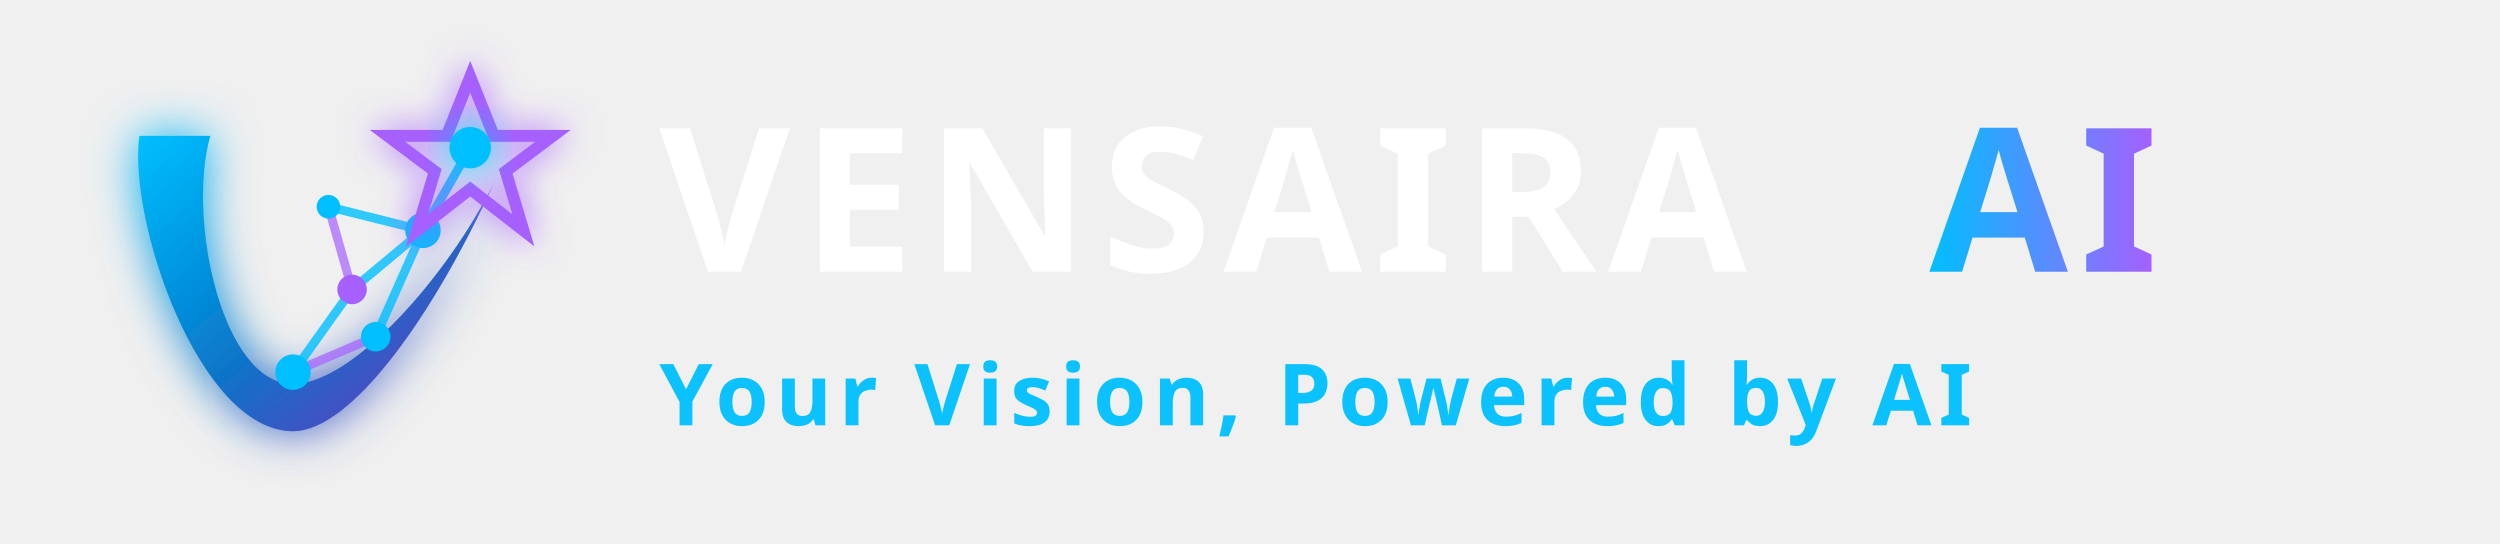
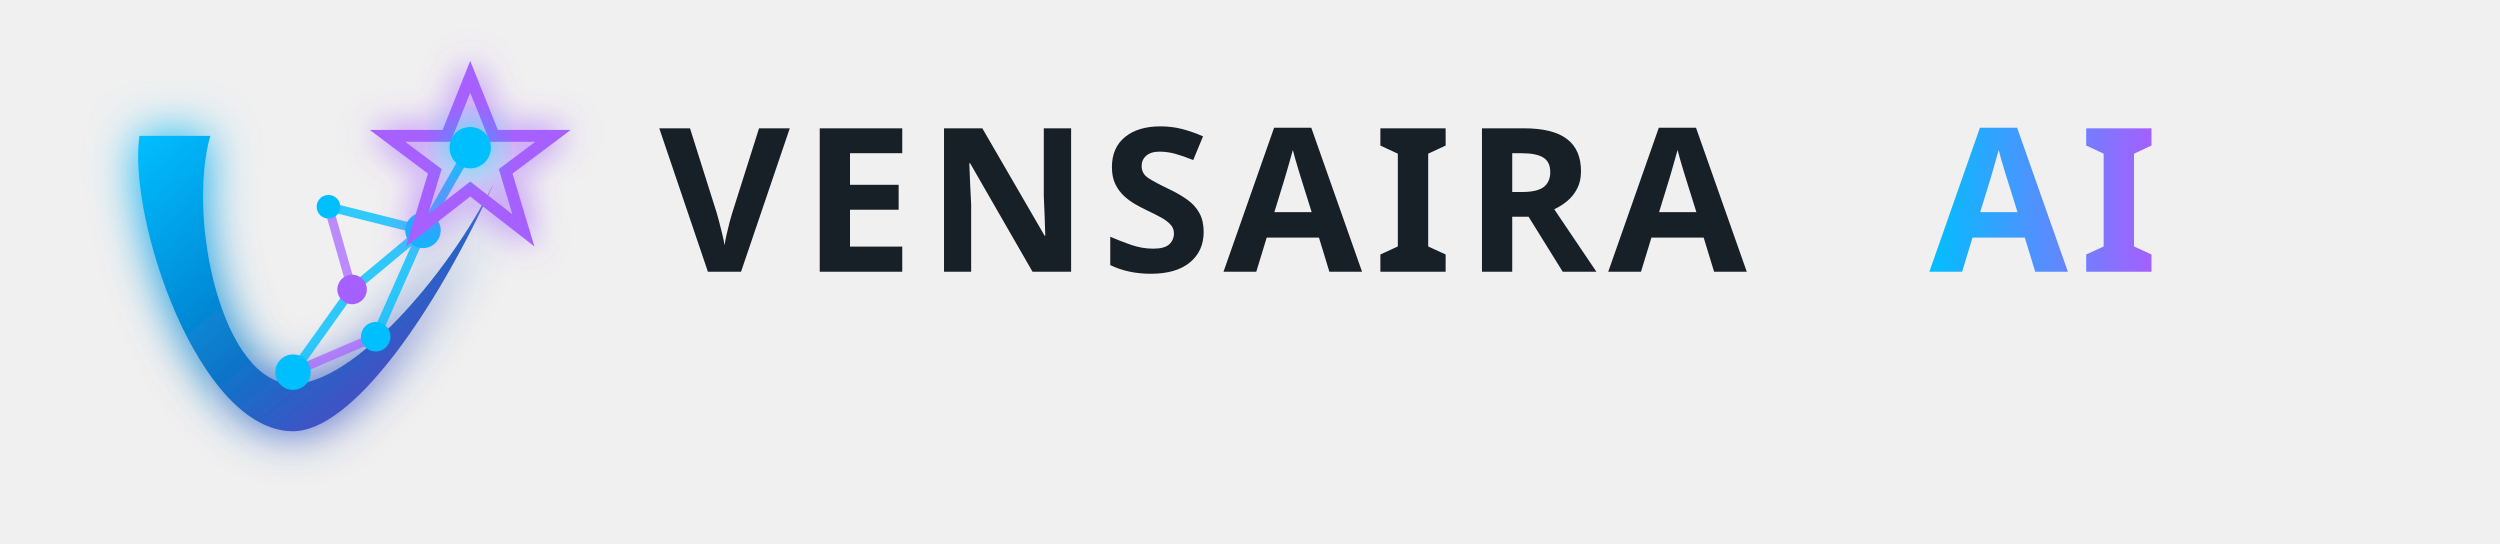
<svg xmlns="http://www.w3.org/2000/svg" viewBox="0 0 420 92" width="230" height="50" fill="none">
  <defs>
    <linearGradient id="v-grad" x1="0%" y1="0%" x2="100%" y2="100%">
      <stop offset="0%" stop-color="#00BFFF" />
      <stop offset="50%" stop-color="#0878C9" />
      <stop offset="100%" stop-color="#7B2CBF" />
    </linearGradient>
    <linearGradient id="ai-grad" x1="0%" y1="0%" x2="100%" y2="0%">
      <stop offset="0%" stop-color="#00BFFF" />
      <stop offset="100%" stop-color="#A560FF" />
    </linearGradient>
    <filter id="star-glow" x="-50%" y="-50%" width="200%" height="200%">
      <feGaussianBlur stdDeviation="3" result="blur" />
      <feMerge>
        <feMergeNode in="blur" />
        <feMergeNode in="SourceGraphic" />
      </feMerge>
    </filter>
    <filter id="cyan-glow" x="-30%" y="-30%" width="160%" height="160%">
      <feGaussianBlur stdDeviation="4" result="blur" />
      <feMerge>
        <feMergeNode in="blur" />
        <feMergeNode in="SourceGraphic" />
      </feMerge>
    </filter>
  </defs>
  <g transform="translate(10, 5)">
    <path d="M 12 18 C 10 32, 22 68, 38 68 C 48 68, 62 48, 72 26 C 64 42, 48 60, 38 60 C 26 60, 20 32, 24 18 Z" fill="url(#v-grad)" filter="url(#cyan-glow)" />
    <line x1="38" y1="58" x2="48" y2="44" stroke="#00BFFF" stroke-width="1.5" opacity="0.8" />
    <line x1="48" y1="44" x2="60" y2="34" stroke="#00BFFF" stroke-width="1.5" opacity="0.8" />
    <line x1="48" y1="44" x2="44" y2="30" stroke="#A560FF" stroke-width="1.5" opacity="0.7" />
    <line x1="60" y1="34" x2="68" y2="20" stroke="#00BFFF" stroke-width="1.5" opacity="0.9" />
    <line x1="44" y1="30" x2="60" y2="34" stroke="#00BFFF" stroke-width="1.5" opacity="0.8" />
    <line x1="38" y1="58" x2="52" y2="52" stroke="#A560FF" stroke-width="1.5" opacity="0.7" />
    <line x1="52" y1="52" x2="60" y2="34" stroke="#00BFFF" stroke-width="1.5" opacity="0.8" />
    <circle cx="38" cy="58" r="3" fill="#00BFFF" />
    <circle cx="48" cy="44" r="2.5" fill="#A560FF" />
    <circle cx="60" cy="34" r="3" fill="#00BFFF" />
    <circle cx="44" cy="30" r="2" fill="#00BFFF" />
    <circle cx="52" cy="52" r="2.5" fill="#00BFFF" />
    <polygon points="68,8 72,18 82,18 74,24 77,34 68,27 59,34 62,24 54,18 64,18" fill="none" stroke="#A560FF" stroke-width="2" filter="url(#star-glow)" />
    <circle cx="68" cy="20" r="3.5" fill="#00BFFF" filter="url(#star-glow)" />
  </g>
-   <text x="110" y="46" font-family="'Space Grotesk', 'Plus Jakarta Sans', sans-serif" font-weight="700" font-size="34" fill="#FFFFFF" letter-spacing="2">VENSAIRA</text>
+   <text x="110" y="46" font-family="'Space Grotesk', 'Plus Jakarta Sans', sans-serif" font-weight="700" font-size="34" fill="#182027" letter-spacing="2">VENSAIRA</text>
  <text x="325" y="46" font-family="'Space Grotesk', 'Plus Jakarta Sans', sans-serif" font-weight="700" font-size="34" fill="url(#ai-grad)" letter-spacing="2">AI</text>
-   <text x="110" y="72" font-family="'Plus Jakarta Sans', sans-serif" font-weight="600" font-size="14.5" fill="#00BFFF" letter-spacing="1.2" opacity="0.95">Your Vision, Powered by AI</text>
</svg>
